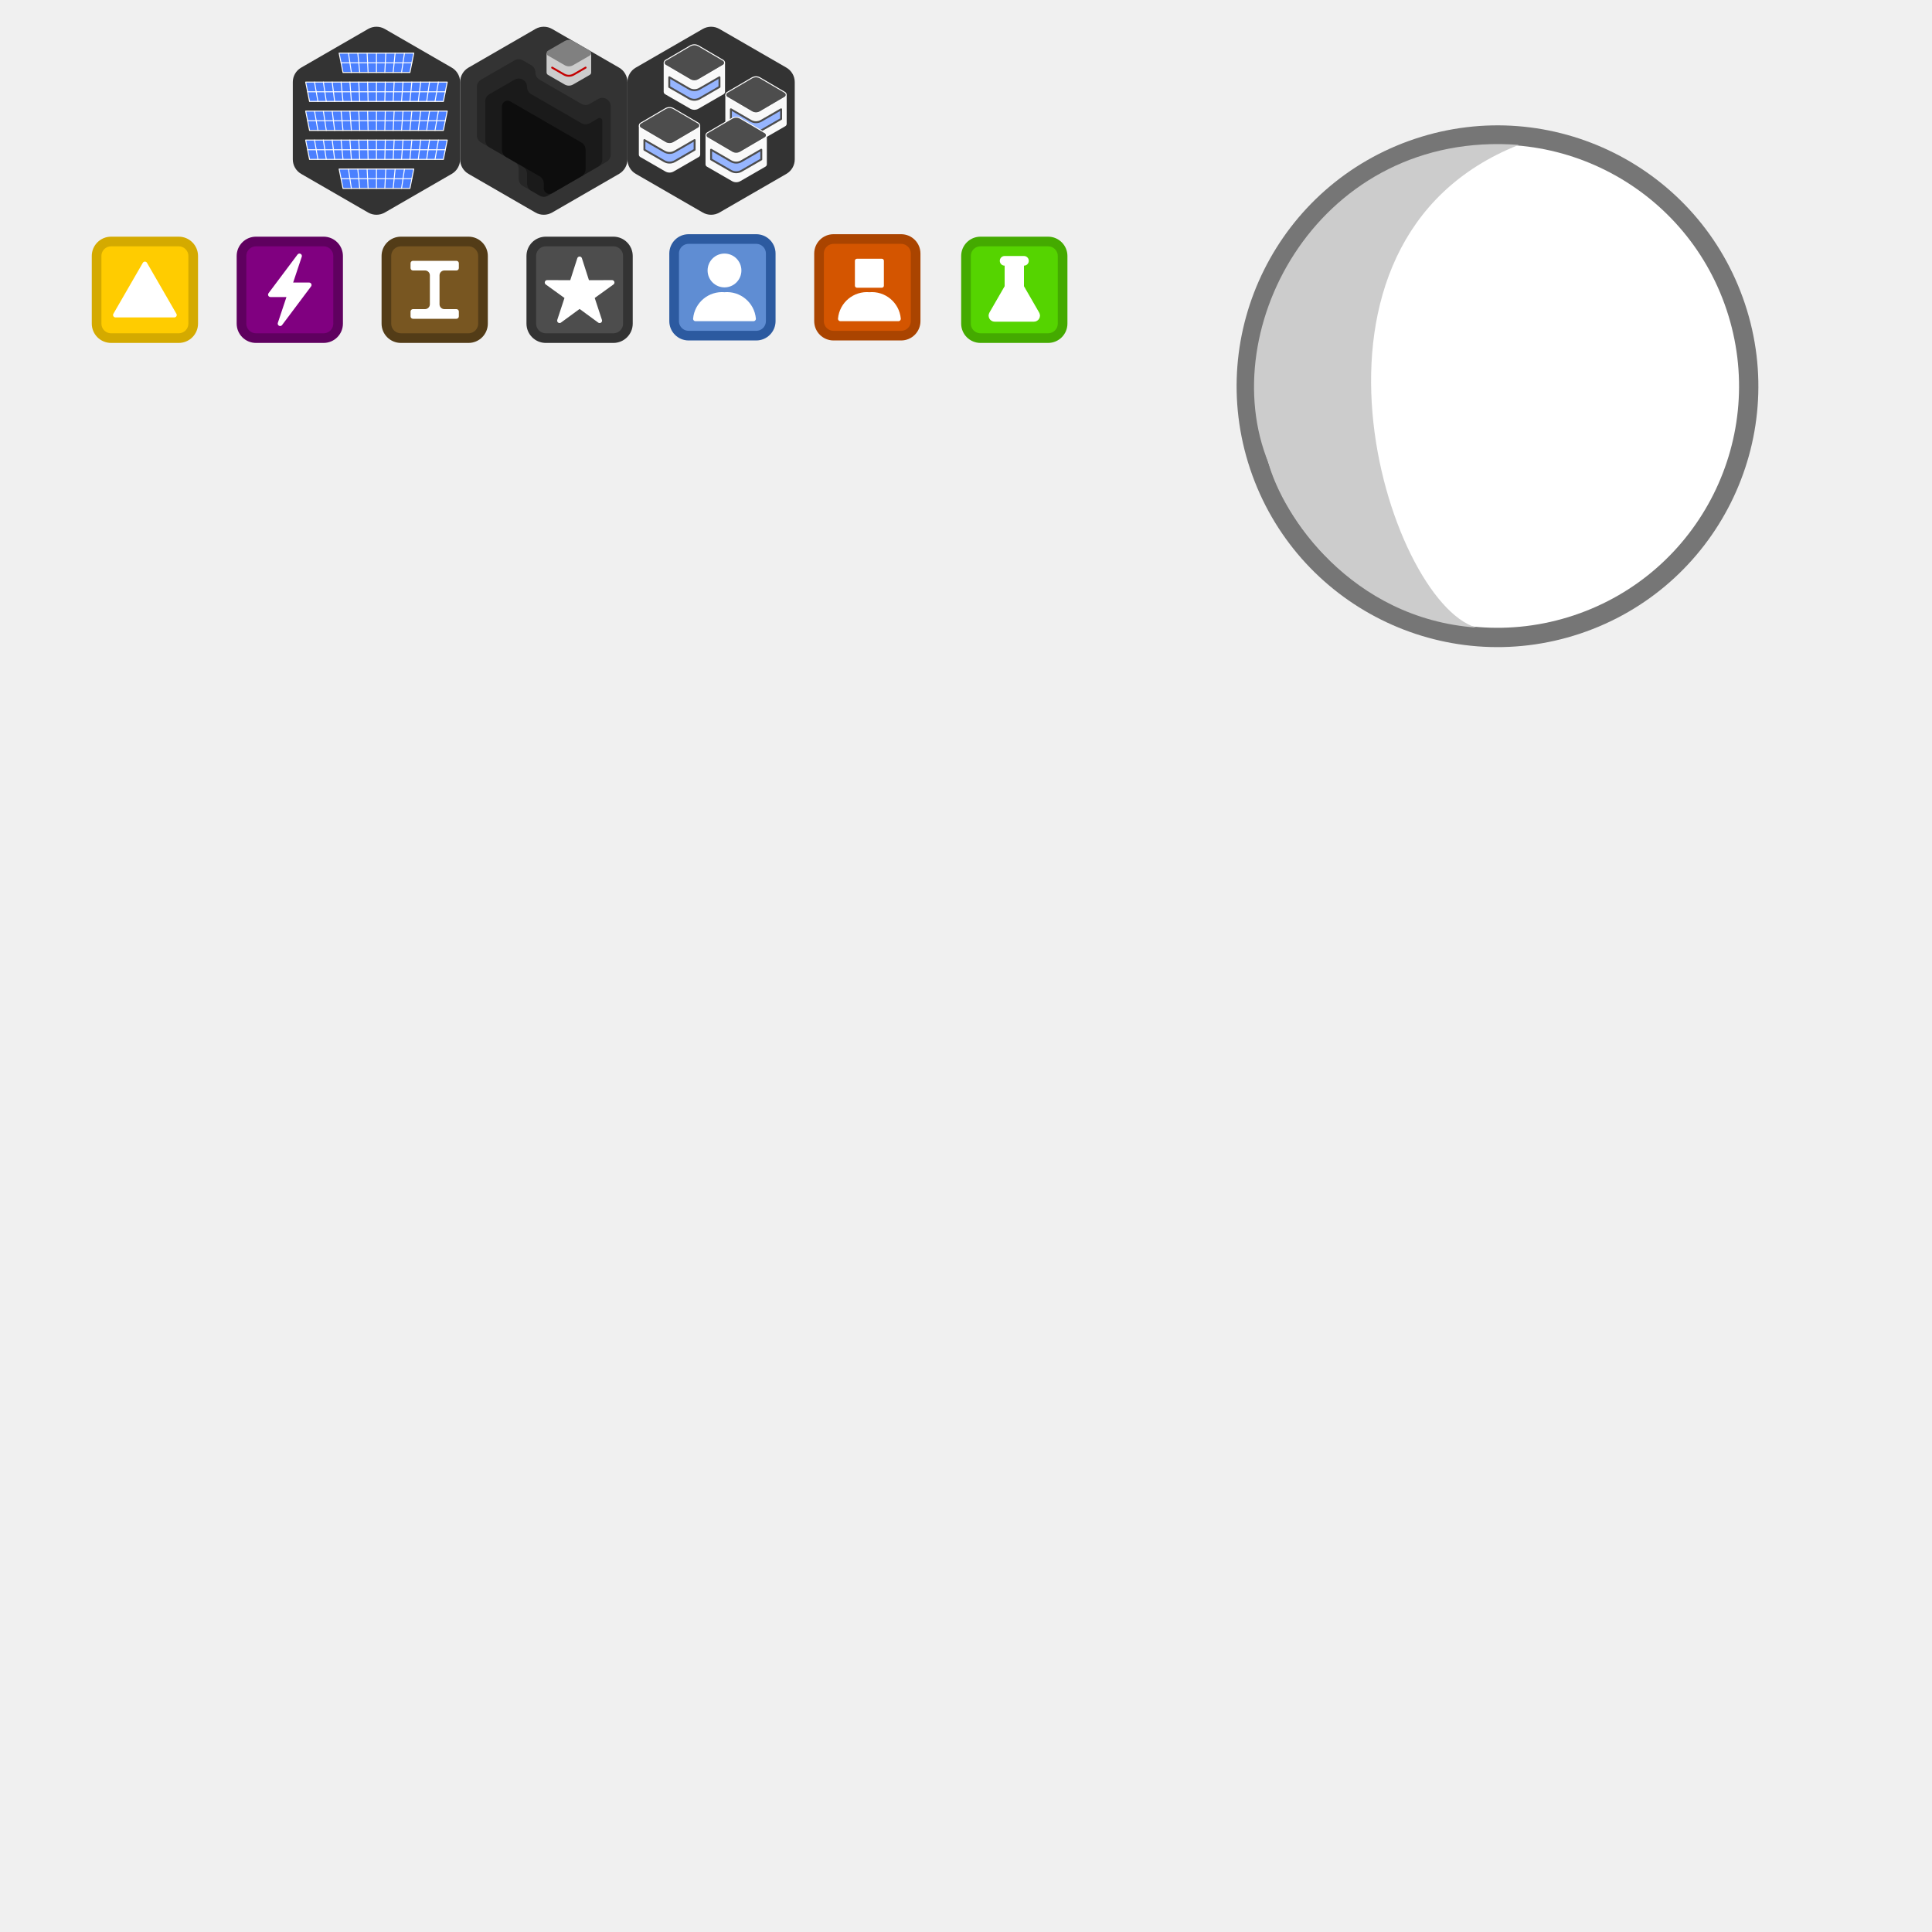
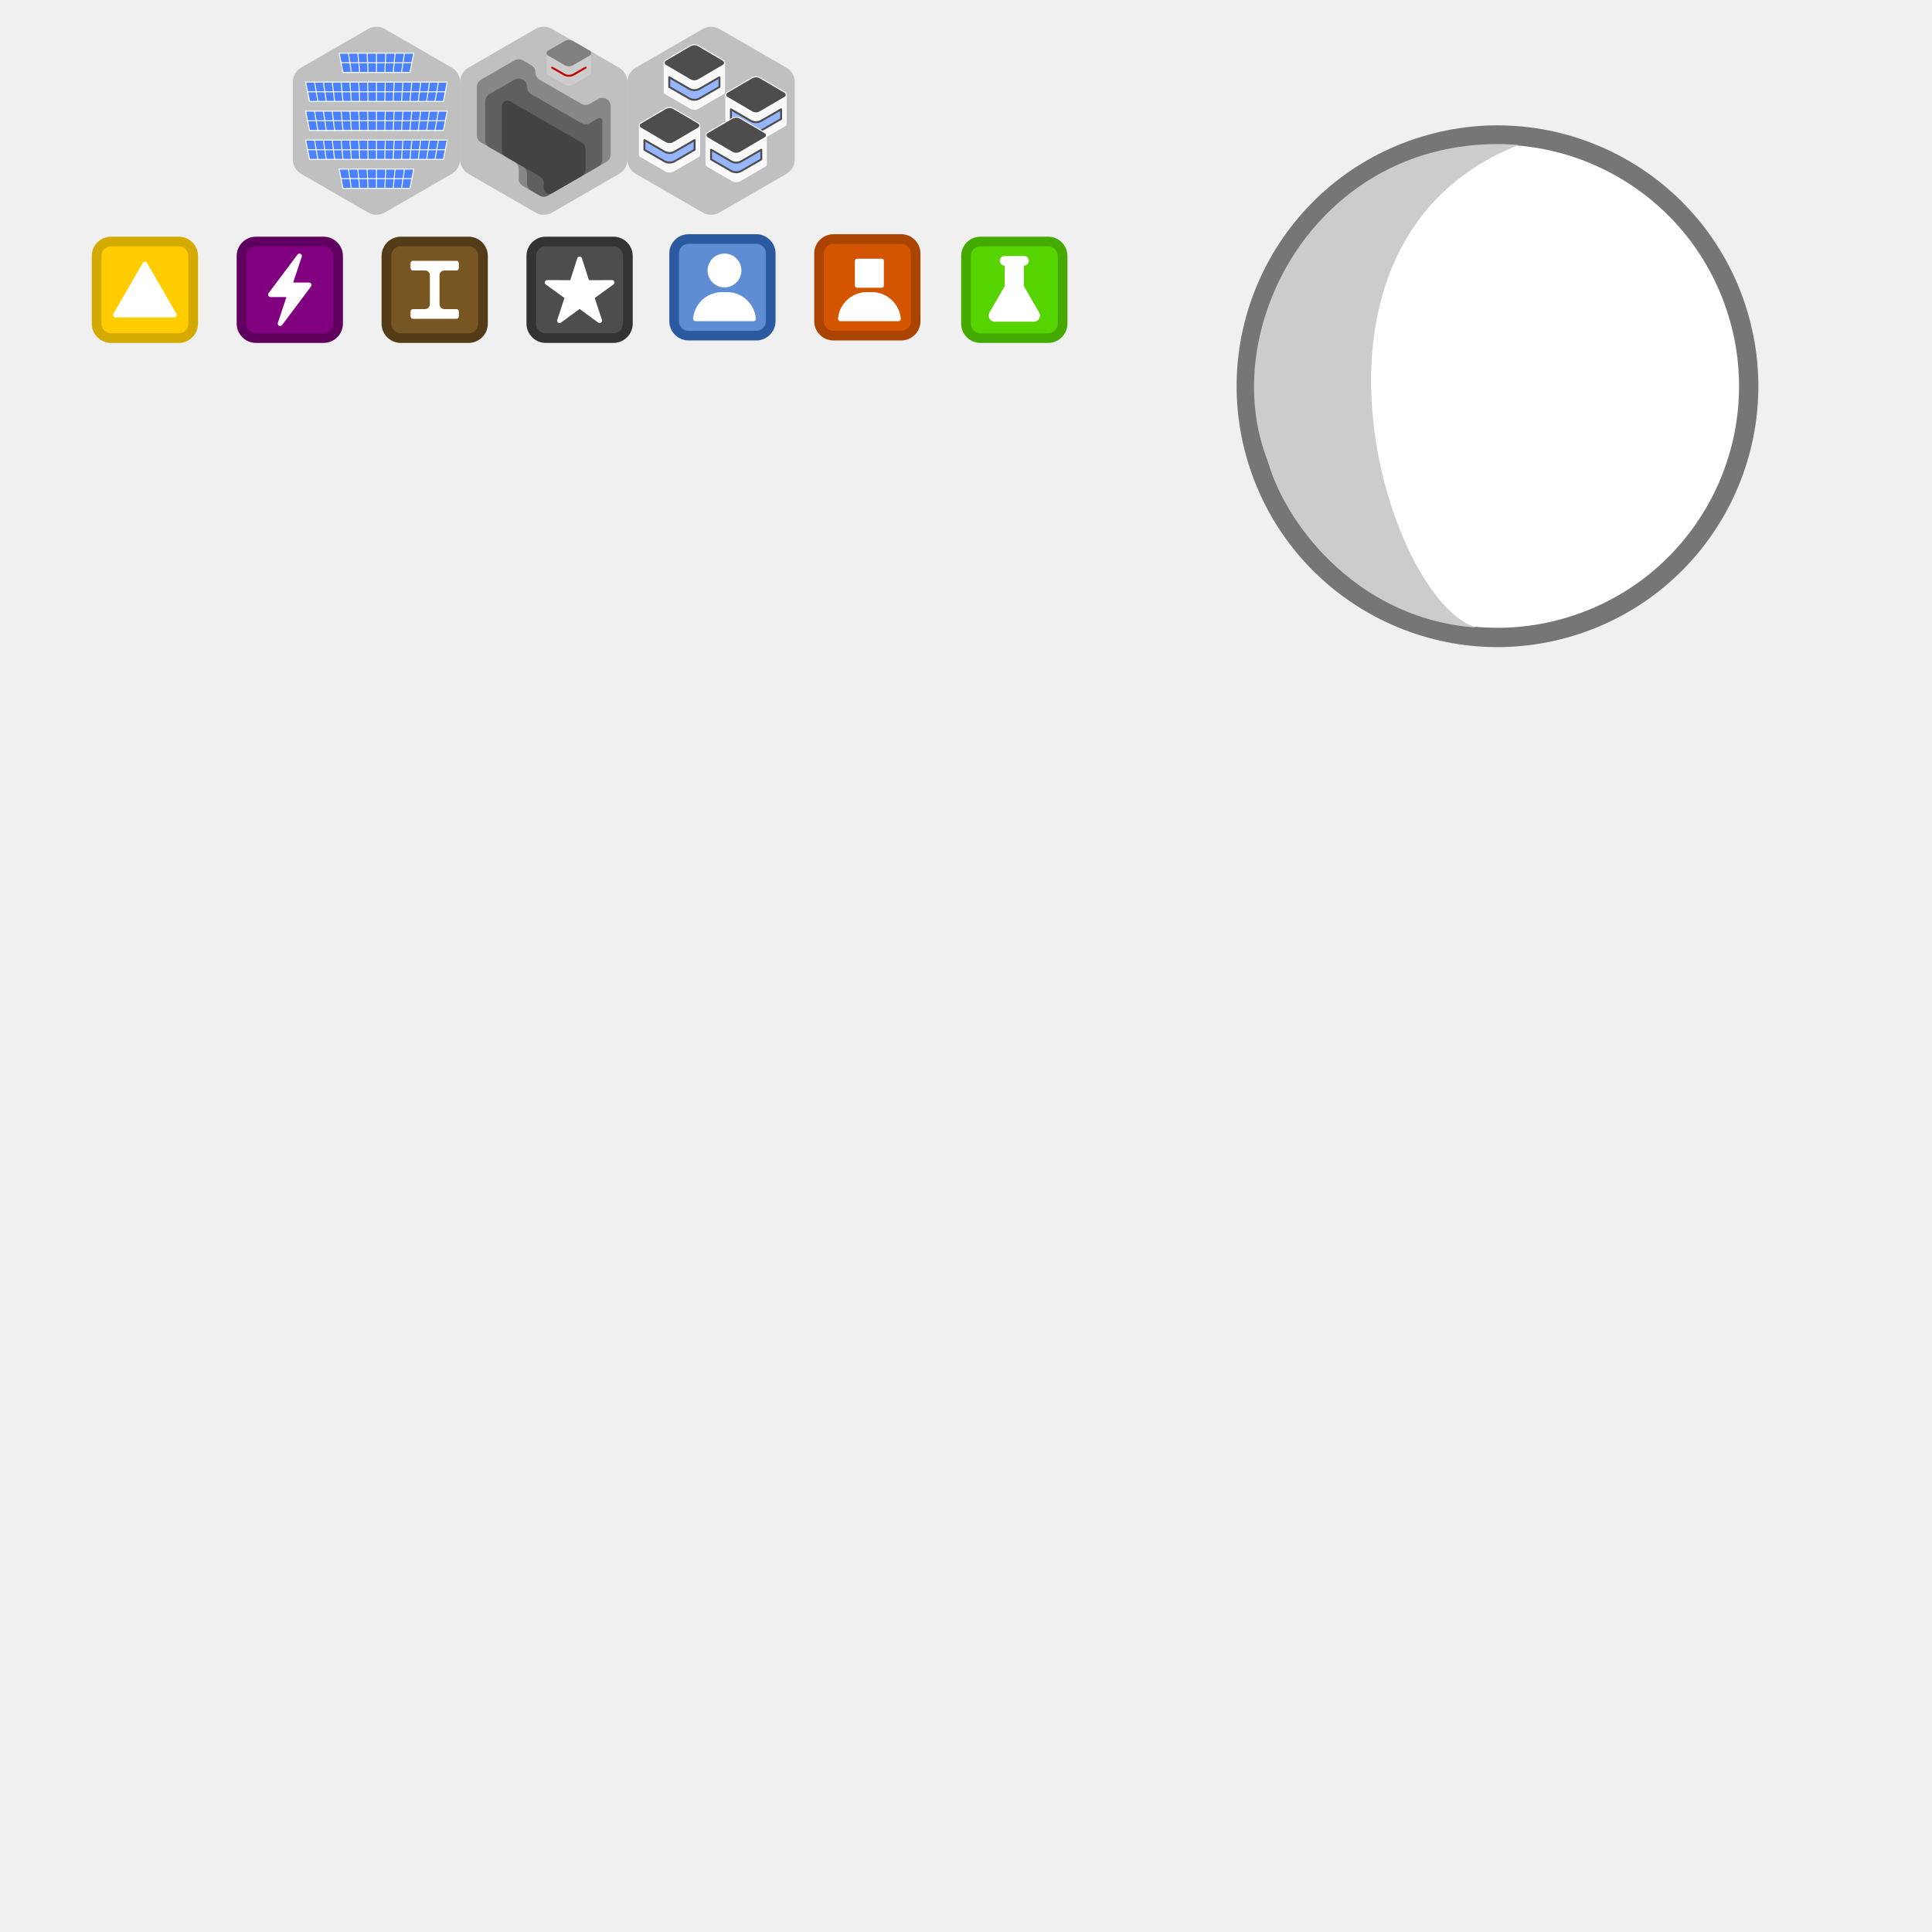
<svg xmlns="http://www.w3.org/2000/svg" width="200mm" height="200mm" viewBox="0 0 200 200" version="1.1" id="svg5">
  <defs id="defs2">
    </defs>
  <g id="layer1">
-     <path style="fill:#333333;fill-opacity:1;stroke:#ffffff;stroke-width:0;stroke-linecap:round;stroke-linejoin:round" id="path328-1" d="m 12.557,12.75 -3.464,2 a 0.866,0.866 180 0 1 -0.866,0 l -3.464,-2 A 0.866,0.866 60 0 1 4.33,12 l -10e-8,-4 a 0.866,0.866 120 0 1 0.433,-0.75 L 8.227,5.25 a 0.866,0.866 180 0 1 0.866,0 l 3.464,2 a 0.866,0.866 60 0 1 0.433,0.75 L 12.99,12 a 0.866,0.866 120 0 1 -0.433,0.75 z" transform="matrix(2,0,0,2,21.65102,-7.499999)" />
+     <path style="fill:#000000;fill-opacity:0.2;stroke:#ffffff;stroke-width:0;stroke-linecap:round;stroke-linejoin:round" id="path328-1" d="m 12.557,12.75 -3.464,2 a 0.866,0.866 180 0 1 -0.866,0 l -3.464,-2 A 0.866,0.866 60 0 1 4.33,12 l -10e-8,-4 a 0.866,0.866 120 0 1 0.433,-0.75 L 8.227,5.25 a 0.866,0.866 180 0 1 0.866,0 l 3.464,2 a 0.866,0.866 60 0 1 0.433,0.75 L 12.99,12 a 0.866,0.866 120 0 1 -0.433,0.75 z" transform="matrix(2,0,0,2,21.65102,-7.499999)" />
+     <path style="fill:#222222;fill-opacity:0;stroke:#ffffff;stroke-width:0;stroke-linecap:round;stroke-linejoin:round" id="path520-6" d="m 278.219,9.449 32.732,18.898 0,37.795 -32.732,18.898 -32.732,-18.898 0,-37.795 z" transform="matrix(0.2645833,0,0,0.2645833,-34.64101,-3.1505787e-7)" />
    <g id="g26768">
      <path style="fill:#4b80ff;fill-opacity:1;stroke:#ffffff;stroke-width:0.1;stroke-linecap:round;stroke-linejoin:round;stroke-dasharray:none" d="m 35.507,19.5 h 6.928 l 0.4,-2 h -7.728 z" id="path14185-8-7" />
      <path style="fill:#4b80ff;fill-opacity:1;stroke:#ffffff;stroke-width:0.1;stroke-linecap:round;stroke-linejoin:round;stroke-dasharray:none" d="m 35.307,18.5 h 7.328" id="path22693-6" />
      <path style="fill:#4b80ff;fill-opacity:1;stroke:#ffffff;stroke-width:0.1;stroke-linecap:round;stroke-linejoin:round;stroke-dasharray:none" d="m 38.971,19.5 v -2" id="path24257" />
      <path style="fill:#4b80ff;fill-opacity:1;stroke:#ffffff;stroke-width:0.1;stroke-linecap:round;stroke-linejoin:round;stroke-dasharray:none" d="M 37.239,19.5 37.039,17.5" id="path24257-3" />
      <path style="fill:#4b80ff;fill-opacity:1;stroke:#ffffff;stroke-width:0.1;stroke-linecap:round;stroke-linejoin:round;stroke-dasharray:none" d="m 40.703,19.5 0.2,-2" id="path24257-1" />
      <path style="fill:#4b80ff;fill-opacity:1;stroke:#ffffff;stroke-width:0.1;stroke-linecap:round;stroke-linejoin:round;stroke-dasharray:none" d="M 41.569,19.5 41.869,17.5" id="path24257-9" />
      <path style="fill:#4b80ff;fill-opacity:1;stroke:#ffffff;stroke-width:0.1;stroke-linecap:round;stroke-linejoin:round;stroke-dasharray:none" d="m 39.837,19.5 0.1,-2" id="path24257-4" />
      <path style="fill:#4b80ff;fill-opacity:1;stroke:#ffffff;stroke-width:0.1;stroke-linecap:round;stroke-linejoin:round;stroke-dasharray:none" d="M 38.105,19.5 38.005,17.5" id="path24257-7" />
      <path style="fill:#4b80ff;fill-opacity:1;stroke:#ffffff;stroke-width:0.1;stroke-linecap:round;stroke-linejoin:round;stroke-dasharray:none" d="M 36.373,19.5 36.073,17.5" id="path24257-8" />
    </g>
    <g id="g26768-2" transform="translate(1.7029995e-7,-12)">
      <path style="fill:#4b80ff;fill-opacity:1;stroke:#ffffff;stroke-width:0.1;stroke-linecap:round;stroke-linejoin:round;stroke-dasharray:none" d="m 35.507,19.5 h 6.928 l 0.4,-2 h -7.728 z" id="path14185-8-7-6" />
      <path style="fill:#4b80ff;fill-opacity:1;stroke:#ffffff;stroke-width:0.1;stroke-linecap:round;stroke-linejoin:round;stroke-dasharray:none" d="m 35.307,18.5 h 7.328" id="path22693-6-1" />
      <path style="fill:#4b80ff;fill-opacity:1;stroke:#ffffff;stroke-width:0.1;stroke-linecap:round;stroke-linejoin:round;stroke-dasharray:none" d="m 38.971,19.5 v -2" id="path24257-0" />
      <path style="fill:#4b80ff;fill-opacity:1;stroke:#ffffff;stroke-width:0.1;stroke-linecap:round;stroke-linejoin:round;stroke-dasharray:none" d="M 37.239,19.5 37.039,17.5" id="path24257-3-6" />
      <path style="fill:#4b80ff;fill-opacity:1;stroke:#ffffff;stroke-width:0.1;stroke-linecap:round;stroke-linejoin:round;stroke-dasharray:none" d="m 40.703,19.5 0.2,-2" id="path24257-1-1" />
      <path style="fill:#4b80ff;fill-opacity:1;stroke:#ffffff;stroke-width:0.1;stroke-linecap:round;stroke-linejoin:round;stroke-dasharray:none" d="M 41.569,19.5 41.869,17.5" id="path24257-9-5" />
      <path style="fill:#4b80ff;fill-opacity:1;stroke:#ffffff;stroke-width:0.1;stroke-linecap:round;stroke-linejoin:round;stroke-dasharray:none" d="m 39.837,19.5 0.1,-2" id="path24257-4-9" />
      <path style="fill:#4b80ff;fill-opacity:1;stroke:#ffffff;stroke-width:0.1;stroke-linecap:round;stroke-linejoin:round;stroke-dasharray:none" d="M 38.105,19.5 38.005,17.5" id="path24257-7-4" />
      <path style="fill:#4b80ff;fill-opacity:1;stroke:#ffffff;stroke-width:0.1;stroke-linecap:round;stroke-linejoin:round;stroke-dasharray:none" d="M 36.373,19.5 36.073,17.5" id="path24257-8-9" />
    </g>
    <g id="g26757">
      <path style="fill:#4b80ff;fill-opacity:1;stroke:#ffffff;stroke-width:0.1;stroke-linecap:round;stroke-linejoin:round;stroke-dasharray:none" d="m 32.043,16.5 h 13.856 l 0.4,-2 H 31.643 Z" id="path14185-8-2-9" />
      <path style="fill:#4b80ff;fill-opacity:1;stroke:#ffffff;stroke-width:0.1;stroke-linecap:round;stroke-linejoin:round;stroke-dasharray:none" d="M 31.843,15.5 H 46.099" id="path22693-1-9" />
      <path style="fill:#4b80ff;fill-opacity:1;stroke:#ffffff;stroke-width:0.1;stroke-linecap:round;stroke-linejoin:round;stroke-dasharray:none" d="m 38.971,16.5 v -2" id="path25803" />
      <path style="fill:#4b80ff;fill-opacity:1;stroke:#ffffff;stroke-width:0.1;stroke-linecap:round;stroke-linejoin:round;stroke-dasharray:none" d="m 39.837,16.5 0.05,-2" id="path25803-4" />
      <path style="fill:#4b80ff;fill-opacity:1;stroke:#ffffff;stroke-width:0.1;stroke-linecap:round;stroke-linejoin:round;stroke-dasharray:none" d="m 40.703,16.5 0.1,-2" id="path25803-5" />
      <path style="fill:#4b80ff;fill-opacity:1;stroke:#ffffff;stroke-width:0.1;stroke-linecap:round;stroke-linejoin:round;stroke-dasharray:none" d="M 41.569,16.5 41.719,14.5" id="path25803-0" />
      <path style="fill:#4b80ff;fill-opacity:1;stroke:#ffffff;stroke-width:0.1;stroke-linecap:round;stroke-linejoin:round;stroke-dasharray:none" d="M 42.435,16.5 42.635,14.5" id="path25803-3" />
      <path style="fill:#4b80ff;fill-opacity:1;stroke:#ffffff;stroke-width:0.1;stroke-linecap:round;stroke-linejoin:round;stroke-dasharray:none" d="M 44.167,16.5 44.467,14.5" id="path25803-6" />
      <path style="fill:#4b80ff;fill-opacity:1;stroke:#ffffff;stroke-width:0.1;stroke-linecap:round;stroke-linejoin:round;stroke-dasharray:none" d="m 45.033,16.5 0.35,-2" id="path25803-1" />
      <path style="fill:#4b80ff;fill-opacity:1;stroke:#ffffff;stroke-width:0.1;stroke-linecap:round;stroke-linejoin:round;stroke-dasharray:none" d="M 43.301,16.5 43.551,14.5" id="path25803-06" />
      <path style="fill:#4b80ff;fill-opacity:1;stroke:#ffffff;stroke-width:0.1;stroke-linecap:round;stroke-linejoin:round;stroke-dasharray:none" d="M 38.105,16.5 38.055,14.5" id="path25803-32" />
      <path style="fill:#4b80ff;fill-opacity:1;stroke:#ffffff;stroke-width:0.1;stroke-linecap:round;stroke-linejoin:round;stroke-dasharray:none" d="M 37.239,16.5 37.139,14.5" id="path25803-061" />
      <path style="fill:#4b80ff;fill-opacity:1;stroke:#ffffff;stroke-width:0.1;stroke-linecap:round;stroke-linejoin:round;stroke-dasharray:none" d="M 36.373,16.5 36.223,14.5" id="path25803-55" />
      <path style="fill:#4b80ff;fill-opacity:1;stroke:#ffffff;stroke-width:0.1;stroke-linecap:round;stroke-linejoin:round;stroke-dasharray:none" d="M 35.507,16.5 35.307,14.5" id="path25803-47" />
      <path style="fill:#4b80ff;fill-opacity:1;stroke:#ffffff;stroke-width:0.1;stroke-linecap:round;stroke-linejoin:round;stroke-dasharray:none" d="M 34.641,16.5 34.391,14.5" id="path25803-65" />
      <path style="fill:#4b80ff;fill-opacity:1;stroke:#ffffff;stroke-width:0.1;stroke-linecap:round;stroke-linejoin:round;stroke-dasharray:none" d="M 33.775,16.5 33.475,14.5" id="path25803-69" />
      <path style="fill:#4b80ff;fill-opacity:1;stroke:#ffffff;stroke-width:0.1;stroke-linecap:round;stroke-linejoin:round;stroke-dasharray:none" d="M 32.909,16.5 32.559,14.5" id="path25803-45" />
    </g>
    <g id="g26757-2" transform="translate(1.7029995e-7,-3)">
      <path style="fill:#4b80ff;fill-opacity:1;stroke:#ffffff;stroke-width:0.1;stroke-linecap:round;stroke-linejoin:round;stroke-dasharray:none" d="m 32.043,16.5 h 13.856 l 0.4,-2 H 31.643 Z" id="path14185-8-2-9-5" />
      <path style="fill:#4b80ff;fill-opacity:1;stroke:#ffffff;stroke-width:0.1;stroke-linecap:round;stroke-linejoin:round;stroke-dasharray:none" d="M 31.843,15.5 H 46.099" id="path22693-1-9-4" />
      <path style="fill:#4b80ff;fill-opacity:1;stroke:#ffffff;stroke-width:0.1;stroke-linecap:round;stroke-linejoin:round;stroke-dasharray:none" d="m 38.971,16.5 v -2" id="path25803-7" />
      <path style="fill:#4b80ff;fill-opacity:1;stroke:#ffffff;stroke-width:0.1;stroke-linecap:round;stroke-linejoin:round;stroke-dasharray:none" d="m 39.837,16.5 0.05,-2" id="path25803-4-4" />
      <path style="fill:#4b80ff;fill-opacity:1;stroke:#ffffff;stroke-width:0.1;stroke-linecap:round;stroke-linejoin:round;stroke-dasharray:none" d="m 40.703,16.5 0.1,-2" id="path25803-5-4" />
      <path style="fill:#4b80ff;fill-opacity:1;stroke:#ffffff;stroke-width:0.1;stroke-linecap:round;stroke-linejoin:round;stroke-dasharray:none" d="M 41.569,16.5 41.719,14.5" id="path25803-0-3" />
      <path style="fill:#4b80ff;fill-opacity:1;stroke:#ffffff;stroke-width:0.1;stroke-linecap:round;stroke-linejoin:round;stroke-dasharray:none" d="M 42.435,16.5 42.635,14.5" id="path25803-3-0" />
      <path style="fill:#4b80ff;fill-opacity:1;stroke:#ffffff;stroke-width:0.1;stroke-linecap:round;stroke-linejoin:round;stroke-dasharray:none" d="M 44.167,16.5 44.467,14.5" id="path25803-6-7" />
      <path style="fill:#4b80ff;fill-opacity:1;stroke:#ffffff;stroke-width:0.1;stroke-linecap:round;stroke-linejoin:round;stroke-dasharray:none" d="m 45.033,16.5 0.35,-2" id="path25803-1-8" />
      <path style="fill:#4b80ff;fill-opacity:1;stroke:#ffffff;stroke-width:0.1;stroke-linecap:round;stroke-linejoin:round;stroke-dasharray:none" d="M 43.301,16.5 43.551,14.5" id="path25803-06-6" />
      <path style="fill:#4b80ff;fill-opacity:1;stroke:#ffffff;stroke-width:0.1;stroke-linecap:round;stroke-linejoin:round;stroke-dasharray:none" d="M 38.105,16.5 38.055,14.5" id="path25803-32-8" />
      <path style="fill:#4b80ff;fill-opacity:1;stroke:#ffffff;stroke-width:0.1;stroke-linecap:round;stroke-linejoin:round;stroke-dasharray:none" d="M 37.239,16.5 37.139,14.5" id="path25803-061-8" />
      <path style="fill:#4b80ff;fill-opacity:1;stroke:#ffffff;stroke-width:0.1;stroke-linecap:round;stroke-linejoin:round;stroke-dasharray:none" d="M 36.373,16.5 36.223,14.5" id="path25803-55-4" />
      <path style="fill:#4b80ff;fill-opacity:1;stroke:#ffffff;stroke-width:0.1;stroke-linecap:round;stroke-linejoin:round;stroke-dasharray:none" d="M 35.507,16.5 35.307,14.5" id="path25803-47-3" />
      <path style="fill:#4b80ff;fill-opacity:1;stroke:#ffffff;stroke-width:0.1;stroke-linecap:round;stroke-linejoin:round;stroke-dasharray:none" d="M 34.641,16.5 34.391,14.5" id="path25803-65-1" />
      <path style="fill:#4b80ff;fill-opacity:1;stroke:#ffffff;stroke-width:0.1;stroke-linecap:round;stroke-linejoin:round;stroke-dasharray:none" d="M 33.775,16.5 33.475,14.5" id="path25803-69-4" />
      <path style="fill:#4b80ff;fill-opacity:1;stroke:#ffffff;stroke-width:0.1;stroke-linecap:round;stroke-linejoin:round;stroke-dasharray:none" d="M 32.909,16.5 32.559,14.5" id="path25803-45-9" />
    </g>
    <g id="g26757-20" transform="translate(1.7029996e-7,-6)">
      <path style="fill:#4b80ff;fill-opacity:1;stroke:#ffffff;stroke-width:0.1;stroke-linecap:round;stroke-linejoin:round;stroke-dasharray:none" d="m 32.043,16.5 h 13.856 l 0.4,-2 H 31.643 Z" id="path14185-8-2-9-6" />
      <path style="fill:#4b80ff;fill-opacity:1;stroke:#ffffff;stroke-width:0.1;stroke-linecap:round;stroke-linejoin:round;stroke-dasharray:none" d="M 31.843,15.5 H 46.099" id="path22693-1-9-8" />
      <path style="fill:#4b80ff;fill-opacity:1;stroke:#ffffff;stroke-width:0.1;stroke-linecap:round;stroke-linejoin:round;stroke-dasharray:none" d="m 38.971,16.5 v -2" id="path25803-9" />
      <path style="fill:#4b80ff;fill-opacity:1;stroke:#ffffff;stroke-width:0.1;stroke-linecap:round;stroke-linejoin:round;stroke-dasharray:none" d="m 39.837,16.5 0.05,-2" id="path25803-4-2" />
      <path style="fill:#4b80ff;fill-opacity:1;stroke:#ffffff;stroke-width:0.1;stroke-linecap:round;stroke-linejoin:round;stroke-dasharray:none" d="m 40.703,16.5 0.1,-2" id="path25803-5-6" />
      <path style="fill:#4b80ff;fill-opacity:1;stroke:#ffffff;stroke-width:0.1;stroke-linecap:round;stroke-linejoin:round;stroke-dasharray:none" d="M 41.569,16.5 41.719,14.5" id="path25803-0-6" />
      <path style="fill:#4b80ff;fill-opacity:1;stroke:#ffffff;stroke-width:0.1;stroke-linecap:round;stroke-linejoin:round;stroke-dasharray:none" d="M 42.435,16.5 42.635,14.5" id="path25803-3-4" />
      <path style="fill:#4b80ff;fill-opacity:1;stroke:#ffffff;stroke-width:0.1;stroke-linecap:round;stroke-linejoin:round;stroke-dasharray:none" d="M 44.167,16.5 44.467,14.5" id="path25803-6-9" />
      <path style="fill:#4b80ff;fill-opacity:1;stroke:#ffffff;stroke-width:0.1;stroke-linecap:round;stroke-linejoin:round;stroke-dasharray:none" d="m 45.033,16.5 0.35,-2" id="path25803-1-5" />
      <path style="fill:#4b80ff;fill-opacity:1;stroke:#ffffff;stroke-width:0.1;stroke-linecap:round;stroke-linejoin:round;stroke-dasharray:none" d="M 43.301,16.5 43.551,14.5" id="path25803-06-0" />
      <path style="fill:#4b80ff;fill-opacity:1;stroke:#ffffff;stroke-width:0.1;stroke-linecap:round;stroke-linejoin:round;stroke-dasharray:none" d="M 38.105,16.5 38.055,14.5" id="path25803-32-4" />
      <path style="fill:#4b80ff;fill-opacity:1;stroke:#ffffff;stroke-width:0.1;stroke-linecap:round;stroke-linejoin:round;stroke-dasharray:none" d="M 37.239,16.5 37.139,14.5" id="path25803-061-87" />
      <path style="fill:#4b80ff;fill-opacity:1;stroke:#ffffff;stroke-width:0.1;stroke-linecap:round;stroke-linejoin:round;stroke-dasharray:none" d="M 36.373,16.5 36.223,14.5" id="path25803-55-1" />
      <path style="fill:#4b80ff;fill-opacity:1;stroke:#ffffff;stroke-width:0.1;stroke-linecap:round;stroke-linejoin:round;stroke-dasharray:none" d="M 35.507,16.5 35.307,14.5" id="path25803-47-7" />
      <path style="fill:#4b80ff;fill-opacity:1;stroke:#ffffff;stroke-width:0.1;stroke-linecap:round;stroke-linejoin:round;stroke-dasharray:none" d="M 34.641,16.5 34.391,14.5" id="path25803-65-2" />
      <path style="fill:#4b80ff;fill-opacity:1;stroke:#ffffff;stroke-width:0.1;stroke-linecap:round;stroke-linejoin:round;stroke-dasharray:none" d="M 33.775,16.5 33.475,14.5" id="path25803-69-7" />
      <path style="fill:#4b80ff;fill-opacity:1;stroke:#ffffff;stroke-width:0.1;stroke-linecap:round;stroke-linejoin:round;stroke-dasharray:none" d="M 32.909,16.5 32.559,14.5" id="path25803-45-2" />
    </g>
  </g>
  <g id="layer2">
-     <path style="fill:#333333;fill-opacity:1;stroke:#ffffff;stroke-width:0;stroke-linecap:round;stroke-linejoin:round" id="path328-1-7" d="m 12.557,12.75 -3.464,2 a 0.866,0.866 180 0 1 -0.866,0 l -3.464,-2 A 0.866,0.866 60 0 1 4.33,12 l -10e-8,-4 a 0.866,0.866 120 0 1 0.433,-0.75 L 8.227,5.25 a 0.866,0.866 180 0 1 0.866,0 l 3.464,2 a 0.866,0.866 60 0 1 0.433,0.75 L 12.99,12 a 0.866,0.866 120 0 1 -0.433,0.75 z" transform="matrix(2,0,0,2,38.97114,-7.499999)" />
-     <path style="fill:#262626;fill-opacity:1;stroke:#ffffff;stroke-width:0;stroke-linecap:round;stroke-linejoin:round;stroke-dasharray:none" d="m 49.796,8.25 3.464,-2 a 0.866,0.866 9.8348588e-6 0 1 0.866,10e-8 l 0.866,0.5 a 0.866,0.866 60 0 1 0.433,0.75 0.866,0.866 60 0 0 0.433,0.75 L 60.189,10.75 a 0.866,0.866 1.7538248e-5 0 0 0.866,0 l 0.866,-0.5 a 0.866,0.866 5.0133864e-5 0 1 0.866,10e-7 A 0.866,0.866 60 0 1 63.22,11 v 5 a 0.866,0.866 120 0 1 -0.433,0.75 l -6.062,3.5 a 0.866,0.866 180 0 1 -0.866,0 l -1.732,-1 A 0.866,0.866 60 0 1 53.694,18.5 v -1 a 0.866,0.866 60 0 0 -0.433,-0.75 l -3.464,-2 A 0.866,0.866 60 0 1 49.363,14 l 0,-5 a 0.866,0.866 120 0 1 0.433,-0.75 z" id="path27796" />
-     <path style="fill:#1a1a1a;fill-opacity:1;stroke:#ffffff;stroke-width:0;stroke-linecap:round;stroke-linejoin:round;stroke-dasharray:none" d="m 50.662,9.75 2.598,-1.5 a 0.866,0.866 2.0245452e-5 0 1 0.866,3e-7 0.866,0.866 60 0 1 0.433,0.75 v 1e-7 a 0.866,0.866 60 0 0 0.433,0.75 L 60.189,12.75 a 0.866,0.866 180 0 0 0.866,0 l 0.866,-0.5 a 0.289,0.289 30 0 1 0.433,0.25 v 4 a 0.866,0.866 120 0 1 -0.433,0.75 l -5.196,3 a 0.866,0.866 180 0 1 -0.866,0 l -0.866,-0.5 A 0.866,0.866 60 0 1 54.56,19 v -1 a 0.866,0.866 60 0 0 -0.433,-0.75 l -3.464,-2 A 0.866,0.866 60 0 1 50.229,14.5 v -4 a 0.866,0.866 120 0 1 0.433,-0.75 z" id="path27992" />
-     <path style="fill:#0d0d0d;fill-opacity:1;stroke:#ffffff;stroke-width:0;stroke-linecap:round;stroke-linejoin:round;stroke-dasharray:none" d="M 34.641,15.5 V 11 a 0.577,0.577 150 0 1 0.866,-0.5 l 7.361,4.25 a 0.866,0.866 60 0 1 0.433,0.75 l 0,2 a 0.866,0.866 120 0 1 -0.433,0.75 L 39.838,20 A 0.577,0.577 30 0 1 38.972,19.5 V 19 a 0.866,0.866 60 0 0 -0.433,-0.75 l -3.464,-2 A 0.866,0.866 60 0 1 34.641,15.5 Z" id="path28064" transform="translate(17.32013)" />
+     <path style="fill:#000000;fill-opacity:0.2;stroke:#ffffff;stroke-width:0;stroke-linecap:round;stroke-linejoin:round" id="path328-1-7" d="m 12.557,12.75 -3.464,2 a 0.866,0.866 180 0 1 -0.866,0 l -3.464,-2 A 0.866,0.866 60 0 1 4.33,12 l -10e-8,-4 a 0.866,0.866 120 0 1 0.433,-0.75 L 8.227,5.25 a 0.866,0.866 180 0 1 0.866,0 l 3.464,2 a 0.866,0.866 60 0 1 0.433,0.75 L 12.99,12 a 0.866,0.866 120 0 1 -0.433,0.75 z" transform="matrix(2,0,0,2,38.97114,-7.499999)" />
+     <path style="fill:#000000;fill-opacity:0.3;stroke:#ffffff;stroke-width:0;stroke-linecap:round;stroke-linejoin:round;stroke-dasharray:none" d="m 49.796,8.25 3.464,-2 a 0.866,0.866 9.8348588e-6 0 1 0.866,10e-8 l 0.866,0.5 a 0.866,0.866 60 0 1 0.433,0.75 0.866,0.866 60 0 0 0.433,0.75 L 60.189,10.75 a 0.866,0.866 1.7538247e-5 0 0 0.866,0 l 0.866,-0.5 a 0.866,0.866 5.0133864e-5 0 1 0.866,10e-7 A 0.866,0.866 60 0 1 63.22,11 v 5 a 0.866,0.866 120 0 1 -0.433,0.75 l -6.062,3.5 a 0.866,0.866 180 0 1 -0.866,0 l -1.732,-1 A 0.866,0.866 60 0 1 53.694,18.5 v -1 a 0.866,0.866 60 0 0 -0.433,-0.75 l -3.464,-2 A 0.866,0.866 60 0 1 49.363,14 l 0,-5 a 0.866,0.866 120 0 1 0.433,-0.75 z" id="path27796" />
+     <path style="fill:#000000;fill-opacity:0.3;stroke:#ffffff;stroke-width:0;stroke-linecap:round;stroke-linejoin:round;stroke-dasharray:none" d="m 50.662,9.75 2.598,-1.5 a 0.866,0.866 2.0245452e-5 0 1 0.866,3e-7 0.866,0.866 60 0 1 0.433,0.75 v 1e-7 a 0.866,0.866 60 0 0 0.433,0.75 L 60.189,12.75 a 0.866,0.866 180 0 0 0.866,0 l 0.866,-0.5 a 0.289,0.289 30 0 1 0.433,0.25 v 4 a 0.866,0.866 120 0 1 -0.433,0.75 l -5.196,3 a 0.866,0.866 180 0 1 -0.866,0 l -0.866,-0.5 A 0.866,0.866 60 0 1 54.56,19 v -1 a 0.866,0.866 60 0 0 -0.433,-0.75 l -3.464,-2 A 0.866,0.866 60 0 1 50.229,14.5 v -4 a 0.866,0.866 120 0 1 0.433,-0.75 z" id="path27992" />
+     <path style="fill:#000000;fill-opacity:0.3;stroke:#ffffff;stroke-width:0;stroke-linecap:round;stroke-linejoin:round;stroke-dasharray:none" d="M 34.641,15.5 V 11 a 0.577,0.577 150 0 1 0.866,-0.5 l 7.361,4.25 a 0.866,0.866 60 0 1 0.433,0.75 l 0,2 a 0.866,0.866 120 0 1 -0.433,0.75 L 39.838,20 A 0.577,0.577 30 0 1 38.972,19.5 V 19 a 0.866,0.866 60 0 0 -0.433,-0.75 l -3.464,-2 A 0.866,0.866 60 0 1 34.641,15.5 Z" id="path28064" transform="translate(17.32013)" />
    <path style="fill:#cccccc;fill-opacity:1;stroke:#ffffff;stroke-width:0;stroke-linecap:round;stroke-linejoin:round;stroke-dasharray:none" d="M 56.58,7.5 56.58,5.5 l 1.879,1.111 a 0.845,0.845 0 0 0 0.861,0 L 61.199,5.5 61.199,7.5 a 0.289,0.289 120.002 0 1 -0.144,0.25 L 59.323,8.75 a 0.866,0.866 6.3021978e-6 0 1 -0.866,-10e-8 L 56.725,7.75 a 0.289,0.289 59.998 0 1 -0.144,-0.25 z" id="path29642" />
    <path style="fill:#808080;fill-opacity:1;stroke:#ffffff;stroke-width:0;stroke-linecap:round;stroke-linejoin:round;stroke-dasharray:none" d="m 56.725,5.25 1.732,-1 a 0.866,0.866 0 0 1 0.866,0 L 61.055,5.25 a 0.289,0.289 90 0 1 0,0.5 l -1.732,1 a 0.866,0.866 180 0 1 -0.866,0 L 56.725,5.75 a 0.289,0.289 90 0 1 0,-0.5 z" id="path29644" />
    <path style="fill:none;fill-opacity:1;stroke:#c30000;stroke-width:0.2;stroke-linecap:round;stroke-linejoin:round;stroke-dasharray:none;stroke-opacity:1" d="m 57.158,7 1.229,0.71 a 1.006,1.006 180 0 0 1.006,-3e-7 l 1.229,-0.71" id="path29935" />
+     <path style="opacity:1;fill:#ff0000;fill-opacity:0;stroke:#ffffff;stroke-width:0;stroke-linecap:round;stroke-linejoin:round" id="path520-3" d="m 278.219,9.449 32.732,18.898 0,37.795 -32.732,18.898 -32.732,-18.898 0,-37.795 z" transform="matrix(0.2645833,0,0,0.2645833,-17.32051,-1.3598987e-7)" />
  </g>
  <g id="layer2-1" transform="translate(17.32051)">
-     <path style="fill:#333333;fill-opacity:1;stroke:#ffffff;stroke-width:0;stroke-linecap:round;stroke-linejoin:round" id="path328-1-7-8" d="m 12.557,12.75 -3.464,2 a 0.866,0.866 180 0 1 -0.866,0 l -3.464,-2 A 0.866,0.866 60 0 1 4.33,12 l -10e-8,-4 a 0.866,0.866 120 0 1 0.433,-0.75 L 8.227,5.25 a 0.866,0.866 180 0 1 0.866,0 l 3.464,2 a 0.866,0.866 60 0 1 0.433,0.75 L 12.99,12 a 0.866,0.866 120 0 1 -0.433,0.75 z" transform="matrix(2,0,0,2,38.97114,-7.499999)" />
+     <path style="fill:#000000;fill-opacity:0.2;stroke:#ffffff;stroke-width:0;stroke-linecap:round;stroke-linejoin:round" id="path328-1-7-8" d="m 12.557,12.75 -3.464,2 a 0.866,0.866 180 0 1 -0.866,0 l -3.464,-2 A 0.866,0.866 60 0 1 4.33,12 l -10e-8,-4 a 0.866,0.866 120 0 1 0.433,-0.75 L 8.227,5.25 a 0.866,0.866 180 0 1 0.866,0 l 3.464,2 a 0.866,0.866 60 0 1 0.433,0.75 L 12.99,12 a 0.866,0.866 120 0 1 -0.433,0.75 z" transform="matrix(2,0,0,2,38.97114,-7.499999)" />
    <g id="g9-3" transform="translate(2.597972,-6.50006)">
      <path style="fill:#f9f9f9;fill-opacity:1;stroke:#ffffff;stroke-width:0;stroke-linecap:round;stroke-linejoin:round;stroke-dasharray:none" d="M 56.145,9.611 56.145,6.611 58.889,8.224 a 0.851,0.851 180 0 0 0.862,0 l 2.744,-1.613 -1.21e-4,3 a 0.289,0.289 120.001 0 1 -0.144,0.25 L 59.753,11.361 a 0.866,0.866 6.7665838e-7 0 1 -0.866,0 L 56.289,9.862 a 0.289,0.289 59.999 0 1 -0.144,-0.25 z" id="path29642-3-5" transform="translate(-7.358553,6.38853)" />
      <path style="fill:#4d4d4d;fill-opacity:1;stroke:#ffffff;stroke-width:0.1;stroke-linecap:round;stroke-linejoin:round;stroke-dasharray:none" d="m 56.289,6.361 2.598,-1.5 a 0.866,0.866 3.5809864e-6 0 1 0.866,0 l 2.598,1.5 a 0.289,0.289 90 0 1 0,0.5 l -2.598,1.5 a 0.866,0.866 180 0 1 -0.866,0 L 56.289,6.861 a 0.289,0.289 90 0 1 0,-0.5 z" id="path29644-7-9" transform="matrix(0.9848835,0,0,1.000201,-6.461843,6.387004)" />
      <path style="fill:#96b5ff;fill-opacity:1;stroke:#4d4d4d;stroke-width:0.2;stroke-linecap:round;stroke-linejoin:round;stroke-dasharray:none;stroke-opacity:1" d="m 49.363,14.5 v 1 l 2.051,1.184 a 1.095,1.095 0 0 0 1.095,0 L 54.56,15.5 v -1 l -2.061,1.19 a 1.075,1.075 0 0 1 -1.075,0 z" id="path9-8" />
    </g>
    <g id="g9-3-3" transform="translate(8.978875,-3.183955)">
      <path style="fill:#f9f9f9;fill-opacity:1;stroke:#ffffff;stroke-width:0;stroke-linecap:round;stroke-linejoin:round;stroke-dasharray:none" d="M 56.145,9.611 56.145,6.611 58.889,8.224 a 0.851,0.851 180 0 0 0.862,0 l 2.744,-1.613 -1.21e-4,3 a 0.289,0.289 120.001 0 1 -0.144,0.25 L 59.753,11.361 a 0.866,0.866 6.7665838e-7 0 1 -0.866,0 L 56.289,9.862 a 0.289,0.289 59.999 0 1 -0.144,-0.25 z" id="path29642-3-5-6" transform="translate(-7.358553,6.38853)" />
      <path style="fill:#4d4d4d;fill-opacity:1;stroke:#ffffff;stroke-width:0.1;stroke-linecap:round;stroke-linejoin:round;stroke-dasharray:none" d="m 56.289,6.361 2.598,-1.5 a 0.866,0.866 3.5809864e-6 0 1 0.866,0 l 2.598,1.5 a 0.289,0.289 90 0 1 0,0.5 l -2.598,1.5 a 0.866,0.866 180 0 1 -0.866,0 L 56.289,6.861 a 0.289,0.289 90 0 1 0,-0.5 z" id="path29644-7-9-1" transform="matrix(0.9848835,0,0,1.000201,-6.461843,6.387004)" />
      <path style="fill:#96b5ff;fill-opacity:1;stroke:#4d4d4d;stroke-width:0.2;stroke-linecap:round;stroke-linejoin:round;stroke-dasharray:none;stroke-opacity:1" d="m 49.363,14.5 v 1 l 2.051,1.184 a 1.095,1.095 0 0 0 1.095,0 L 54.56,15.5 v -1 l -2.061,1.19 a 1.075,1.075 0 0 1 -1.075,0 z" id="path9-8-5" />
    </g>
    <g id="g9-3-2" transform="translate(6.928307,0.9999401)">
      <path style="fill:#f9f9f9;fill-opacity:1;stroke:#ffffff;stroke-width:0;stroke-linecap:round;stroke-linejoin:round;stroke-dasharray:none" d="M 56.145,9.611 56.145,6.611 58.889,8.224 a 0.851,0.851 180 0 0 0.862,0 l 2.744,-1.613 -1.21e-4,3 a 0.289,0.289 120.001 0 1 -0.144,0.25 L 59.753,11.361 a 0.866,0.866 6.7665838e-7 0 1 -0.866,0 L 56.289,9.862 a 0.289,0.289 59.999 0 1 -0.144,-0.25 z" id="path29642-3-5-60" transform="translate(-7.358553,6.38853)" />
      <path style="fill:#4d4d4d;fill-opacity:1;stroke:#ffffff;stroke-width:0.1;stroke-linecap:round;stroke-linejoin:round;stroke-dasharray:none" d="m 56.289,6.361 2.598,-1.5 a 0.866,0.866 3.5809864e-6 0 1 0.866,0 l 2.598,1.5 a 0.289,0.289 90 0 1 0,0.5 l -2.598,1.5 a 0.866,0.866 180 0 1 -0.866,0 L 56.289,6.861 a 0.289,0.289 90 0 1 0,-0.5 z" id="path29644-7-9-16" transform="matrix(0.9848835,0,0,1.000201,-6.461843,6.387004)" />
      <path style="fill:#96b5ff;fill-opacity:1;stroke:#4d4d4d;stroke-width:0.2;stroke-linecap:round;stroke-linejoin:round;stroke-dasharray:none;stroke-opacity:1" d="m 49.363,14.5 v 1 l 2.051,1.184 a 1.095,1.095 0 0 0 1.095,0 L 54.56,15.5 v -1 l -2.061,1.19 a 1.075,1.075 0 0 1 -1.075,0 z" id="path9-8-57" />
    </g>
    <g id="g9" transform="translate(0.02618241,4.0089176e-4)">
      <path style="fill:#f9f9f9;fill-opacity:1;stroke:#ffffff;stroke-width:0;stroke-linecap:round;stroke-linejoin:round;stroke-dasharray:none" d="M 56.145,9.611 56.145,6.611 58.889,8.224 a 0.851,0.851 180 0 0 0.862,0 l 2.744,-1.613 -1.21e-4,3 a 0.289,0.289 120.001 0 1 -0.144,0.25 L 59.753,11.361 a 0.866,0.866 6.7665838e-7 0 1 -0.866,0 L 56.289,9.862 a 0.289,0.289 59.999 0 1 -0.144,-0.25 z" id="path29642-3" transform="translate(-7.358553,6.38853)" />
      <path style="fill:#4d4d4d;fill-opacity:1;stroke:#ffffff;stroke-width:0.1;stroke-linecap:round;stroke-linejoin:round;stroke-dasharray:none" d="m 56.289,6.361 2.598,-1.5 a 0.866,0.866 3.5809864e-6 0 1 0.866,0 l 2.598,1.5 a 0.289,0.289 90 0 1 0,0.5 l -2.598,1.5 a 0.866,0.866 180 0 1 -0.866,0 L 56.289,6.861 a 0.289,0.289 90 0 1 0,-0.5 z" id="path29644-7" transform="matrix(0.9848835,0,0,1.000201,-6.461843,6.387004)" />
      <path style="fill:#96b5ff;fill-opacity:1;stroke:#4d4d4d;stroke-width:0.2;stroke-linecap:round;stroke-linejoin:round;stroke-dasharray:none;stroke-opacity:1" d="m 49.363,14.5 v 1 l 2.051,1.184 a 1.095,1.095 0 0 0 1.095,0 L 54.56,15.5 v -1 l -2.061,1.19 a 1.075,1.075 0 0 1 -1.075,0 z" id="path9" />
    </g>
+     <path style="fill:#222222;stroke:#ffffff;stroke-width:0;stroke-linecap:round;stroke-linejoin:round;fill-opacity:0" id="path520" d="m 278.219,9.449 32.732,18.898 0,37.795 -32.732,18.898 -32.732,-18.898 0,-37.795 z" transform="matrix(0.2645833,0,0,0.2645833,-17.32051,0)" />
  </g>
  <g id="layer3">
    <rect style="fill:#ffcc00;stroke:#d4aa00;stroke-width:1;stroke-linejoin:round;stroke-dasharray:none" id="rect2" width="10" height="10" x="10" y="25" ry="1.5" />
    <path style="fill:#ffffff;stroke:#ffffff;stroke-width:0.5;stroke-linejoin:round;stroke-dasharray:none" id="path2" d="m 15,26.484 3.045,5.275 -6.091,0 z" transform="translate(-2.8602409e-8,0.8494612)" />
  </g>
  <g id="layer4">
    <rect style="fill:#800080;stroke:#5f005f;stroke-width:1;stroke-linejoin:round;stroke-dasharray:none;stroke-opacity:1" id="rect2-9" width="10" height="10" x="25" y="25" ry="1.5" />
    <path style="fill:#ffffff;stroke:#ffffff;stroke-width:0.5;stroke-linejoin:round;stroke-dasharray:none;stroke-opacity:1" d="M 28,30.5 H 30 l -1,3 3,-4 H 30 l 1,-3 z" id="path3" />
  </g>
  <g id="layer4-2" transform="translate(16)">
    <rect style="fill:#785621;fill-opacity:1;stroke:#533c17;stroke-width:1;stroke-linejoin:round;stroke-dasharray:none;stroke-opacity:1" id="rect2-9-4" width="10" height="10" x="24" y="25" ry="1.5" />
    <path style="fill:#ffffff;fill-opacity:1;stroke:#ffffff;stroke-width:0;stroke-linecap:butt;stroke-linejoin:round;stroke-dasharray:none;stroke-opacity:1" d="m 26.5,27.25 v 0.5 a 0.25,0.25 45 0 0 0.25,0.25 H 28 a 0.5,0.5 45 0 1 0.5,0.5 v 3 a 0.5,0.5 135 0 1 -0.5,0.5 h -1.25 a 0.25,0.25 135 0 0 -0.25,0.25 V 32.75 A 0.25,0.25 45 0 0 26.75,33 h 4.5 a 0.25,0.25 135 0 0 0.25,-0.25 v -0.5 a 0.25,0.25 45 0 0 -0.25,-0.25 l -1.25,0 a 0.5,0.5 45 0 1 -0.5,-0.5 v -3 a 0.5,0.5 135 0 1 0.5,-0.5 l 1.25,0 a 0.25,0.25 135 0 0 0.25,-0.25 v -0.5 a 0.25,0.25 45 0 0 -0.25,-0.25 h -4.5 a 0.25,0.25 135 0 0 -0.25,0.25 z" id="path4" />
  </g>
  <g id="layer4-2-7" transform="translate(31)">
    <rect style="fill:#4d4d4d;fill-opacity:1;stroke:#333333;stroke-width:1;stroke-linejoin:round;stroke-dasharray:none;stroke-opacity:1" id="rect2-9-4-1" width="10" height="10" x="24" y="25" ry="1.5" />
    <path style="fill:#ffffff;fill-opacity:1;stroke:#ffffff;stroke-width:0.5;stroke-linecap:butt;stroke-linejoin:round;stroke-dasharray:none;stroke-opacity:1" id="path5" d="m 29,26.471 0.786,2.448 2.571,-0.009 -2.085,1.504 0.803,2.442 L 29,31.337 l -2.074,1.518 0.803,-2.442 -2.085,-1.504 2.571,0.009 z" transform="translate(-1.4145681e-7,0.3370053)" />
  </g>
  <g id="layer4-2-7-6" transform="translate(45.78579,-0.2554597)">
    <rect style="fill:#5f8dd3;fill-opacity:1;stroke:#2c5aa0;stroke-width:1;stroke-linejoin:round;stroke-dasharray:none;stroke-opacity:1" id="rect2-9-4-1-1" width="10" height="10" x="24" y="25" ry="1.5" />
    <path style="fill:#ffffff;fill-opacity:1;stroke:#ffffff;stroke-width:0.5;stroke-linecap:butt;stroke-linejoin:round;stroke-dasharray:none;stroke-opacity:1" d="m 26.214,33.255 h 6 a 2.761,2.761 39.806 0 0 -3,-2.5 2.761,2.761 140.194 0 0 -3,2.5 z" id="path6" />
    <circle style="fill:#ffffff;fill-opacity:1;stroke:#ffffff;stroke-width:0.5;stroke-linecap:butt;stroke-linejoin:round;stroke-dasharray:none;stroke-opacity:1" id="path7" cx="29.214" cy="28.255" r="1.5" />
  </g>
  <g id="layer4-2-7-6-1" transform="translate(60.78579,-0.2554586)">
    <rect style="fill:#d45500;fill-opacity:1;stroke:#aa4400;stroke-width:1;stroke-linejoin:round;stroke-dasharray:none;stroke-opacity:1" id="rect2-9-4-1-1-6" width="10" height="10" x="24" y="25" ry="1.5" />
    <rect style="fill:#ffffff;fill-opacity:1;stroke:#ffffff;stroke-width:0.429;stroke-linecap:butt;stroke-linejoin:round;stroke-dasharray:none;stroke-opacity:1" id="rect8" width="2.571" height="2.571" x="27.928" y="27.255" />
    <path style="fill:#ffffff;fill-opacity:1;stroke:#ffffff;stroke-width:0.5;stroke-linecap:butt;stroke-linejoin:round;stroke-dasharray:none;stroke-opacity:1" d="m 26.214,33.255 h 6 a 2.761,2.761 39.806 0 0 -3,-2.5 2.761,2.761 140.194 0 0 -3,2.5 z" id="path6-1" />
  </g>
  <g id="layer4-2-7-6-1-4" transform="translate(76)">
    <rect style="fill:#55d400;fill-opacity:1;stroke:#44aa00;stroke-width:1;stroke-linejoin:round;stroke-dasharray:none;stroke-opacity:1" id="rect2-9-4-1-1-6-8" width="10" height="10" x="24" y="25" ry="1.5" />
    <path style="fill:#ffffff;stroke:#ffffff;stroke-width:0.1;stroke-linecap:round;stroke-linejoin:round" id="path8" d="m 29.5,29.366 2.031,3.518 a 0.577,0.577 120 0 1 -0.5,0.866 l -4.062,0 a 0.577,0.577 60 0 1 -0.5,-0.866 L 28.5,29.366 a 0.577,0.577 1.5352343e-6 0 1 1,0 z" transform="translate(-3.0872162e-7,-0.4999996)" />
    <path style="fill:#ffffff;stroke:#ffffff;stroke-width:2;stroke-linecap:butt;stroke-linejoin:round;stroke-dasharray:none" d="M 29,30 V 27" id="path10" />
    <path style="fill:#ffffff;stroke:#ffffff;stroke-width:1;stroke-linecap:round;stroke-linejoin:round;stroke-dasharray:none" d="m 28,27 h 2" id="path11" />
  </g>
  <g id="layer5" transform="rotate(-18.4563,154.9571,39.92983)">
    <circle style="fill:#ffffff;stroke:#767676;stroke-width:4;stroke-linecap:round;stroke-linejoin:round;paint-order:markers stroke fill;fill-opacity:1;stroke-opacity:1;stroke-dasharray:none" id="path1" cx="139" cy="40" r="25" transform="translate(16)" />
    <path style="fill:#cccccc;stroke:none;stroke-width:1;stroke-linecap:round;stroke-linejoin:round" d="m 129,63 c -7.872,-5.519 -7.175,-44.527 20,-46 14.98,-0.812 0,0 0,0 C 130,9 113,25 114,40 113.667,45.667 117,58 129,63 Z" id="path12" transform="translate(16)" />
  </g>
</svg>
